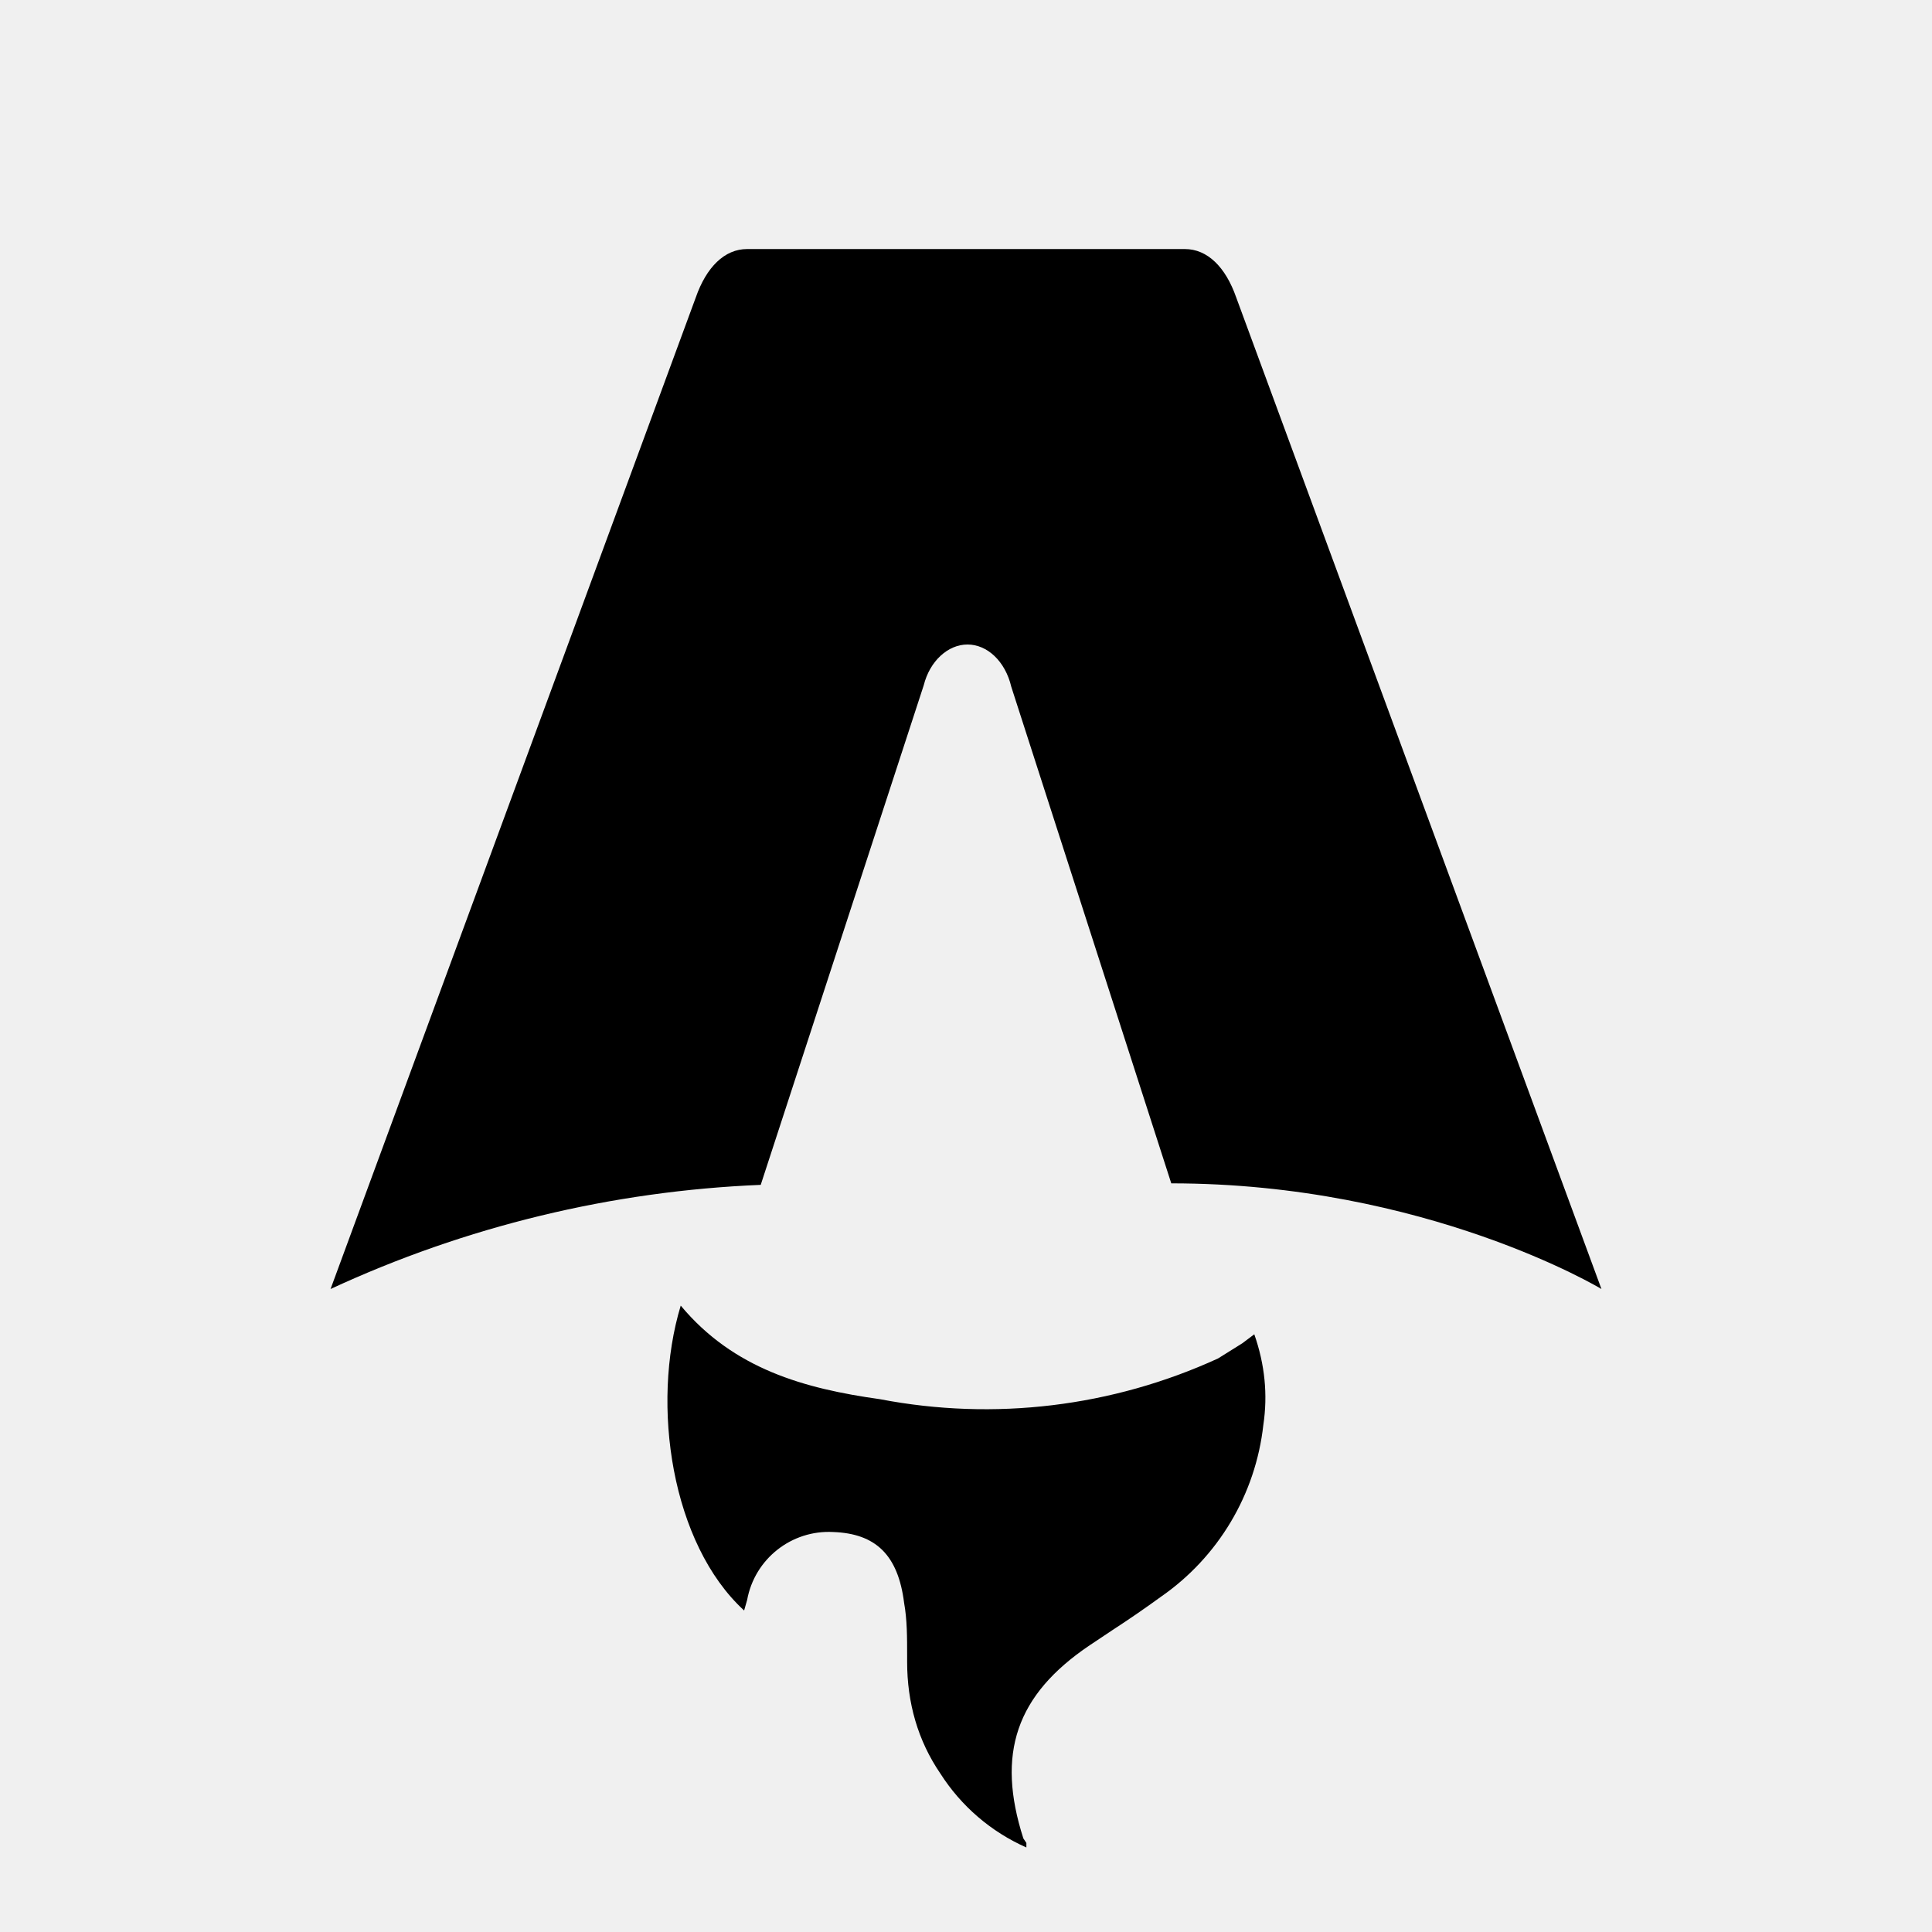
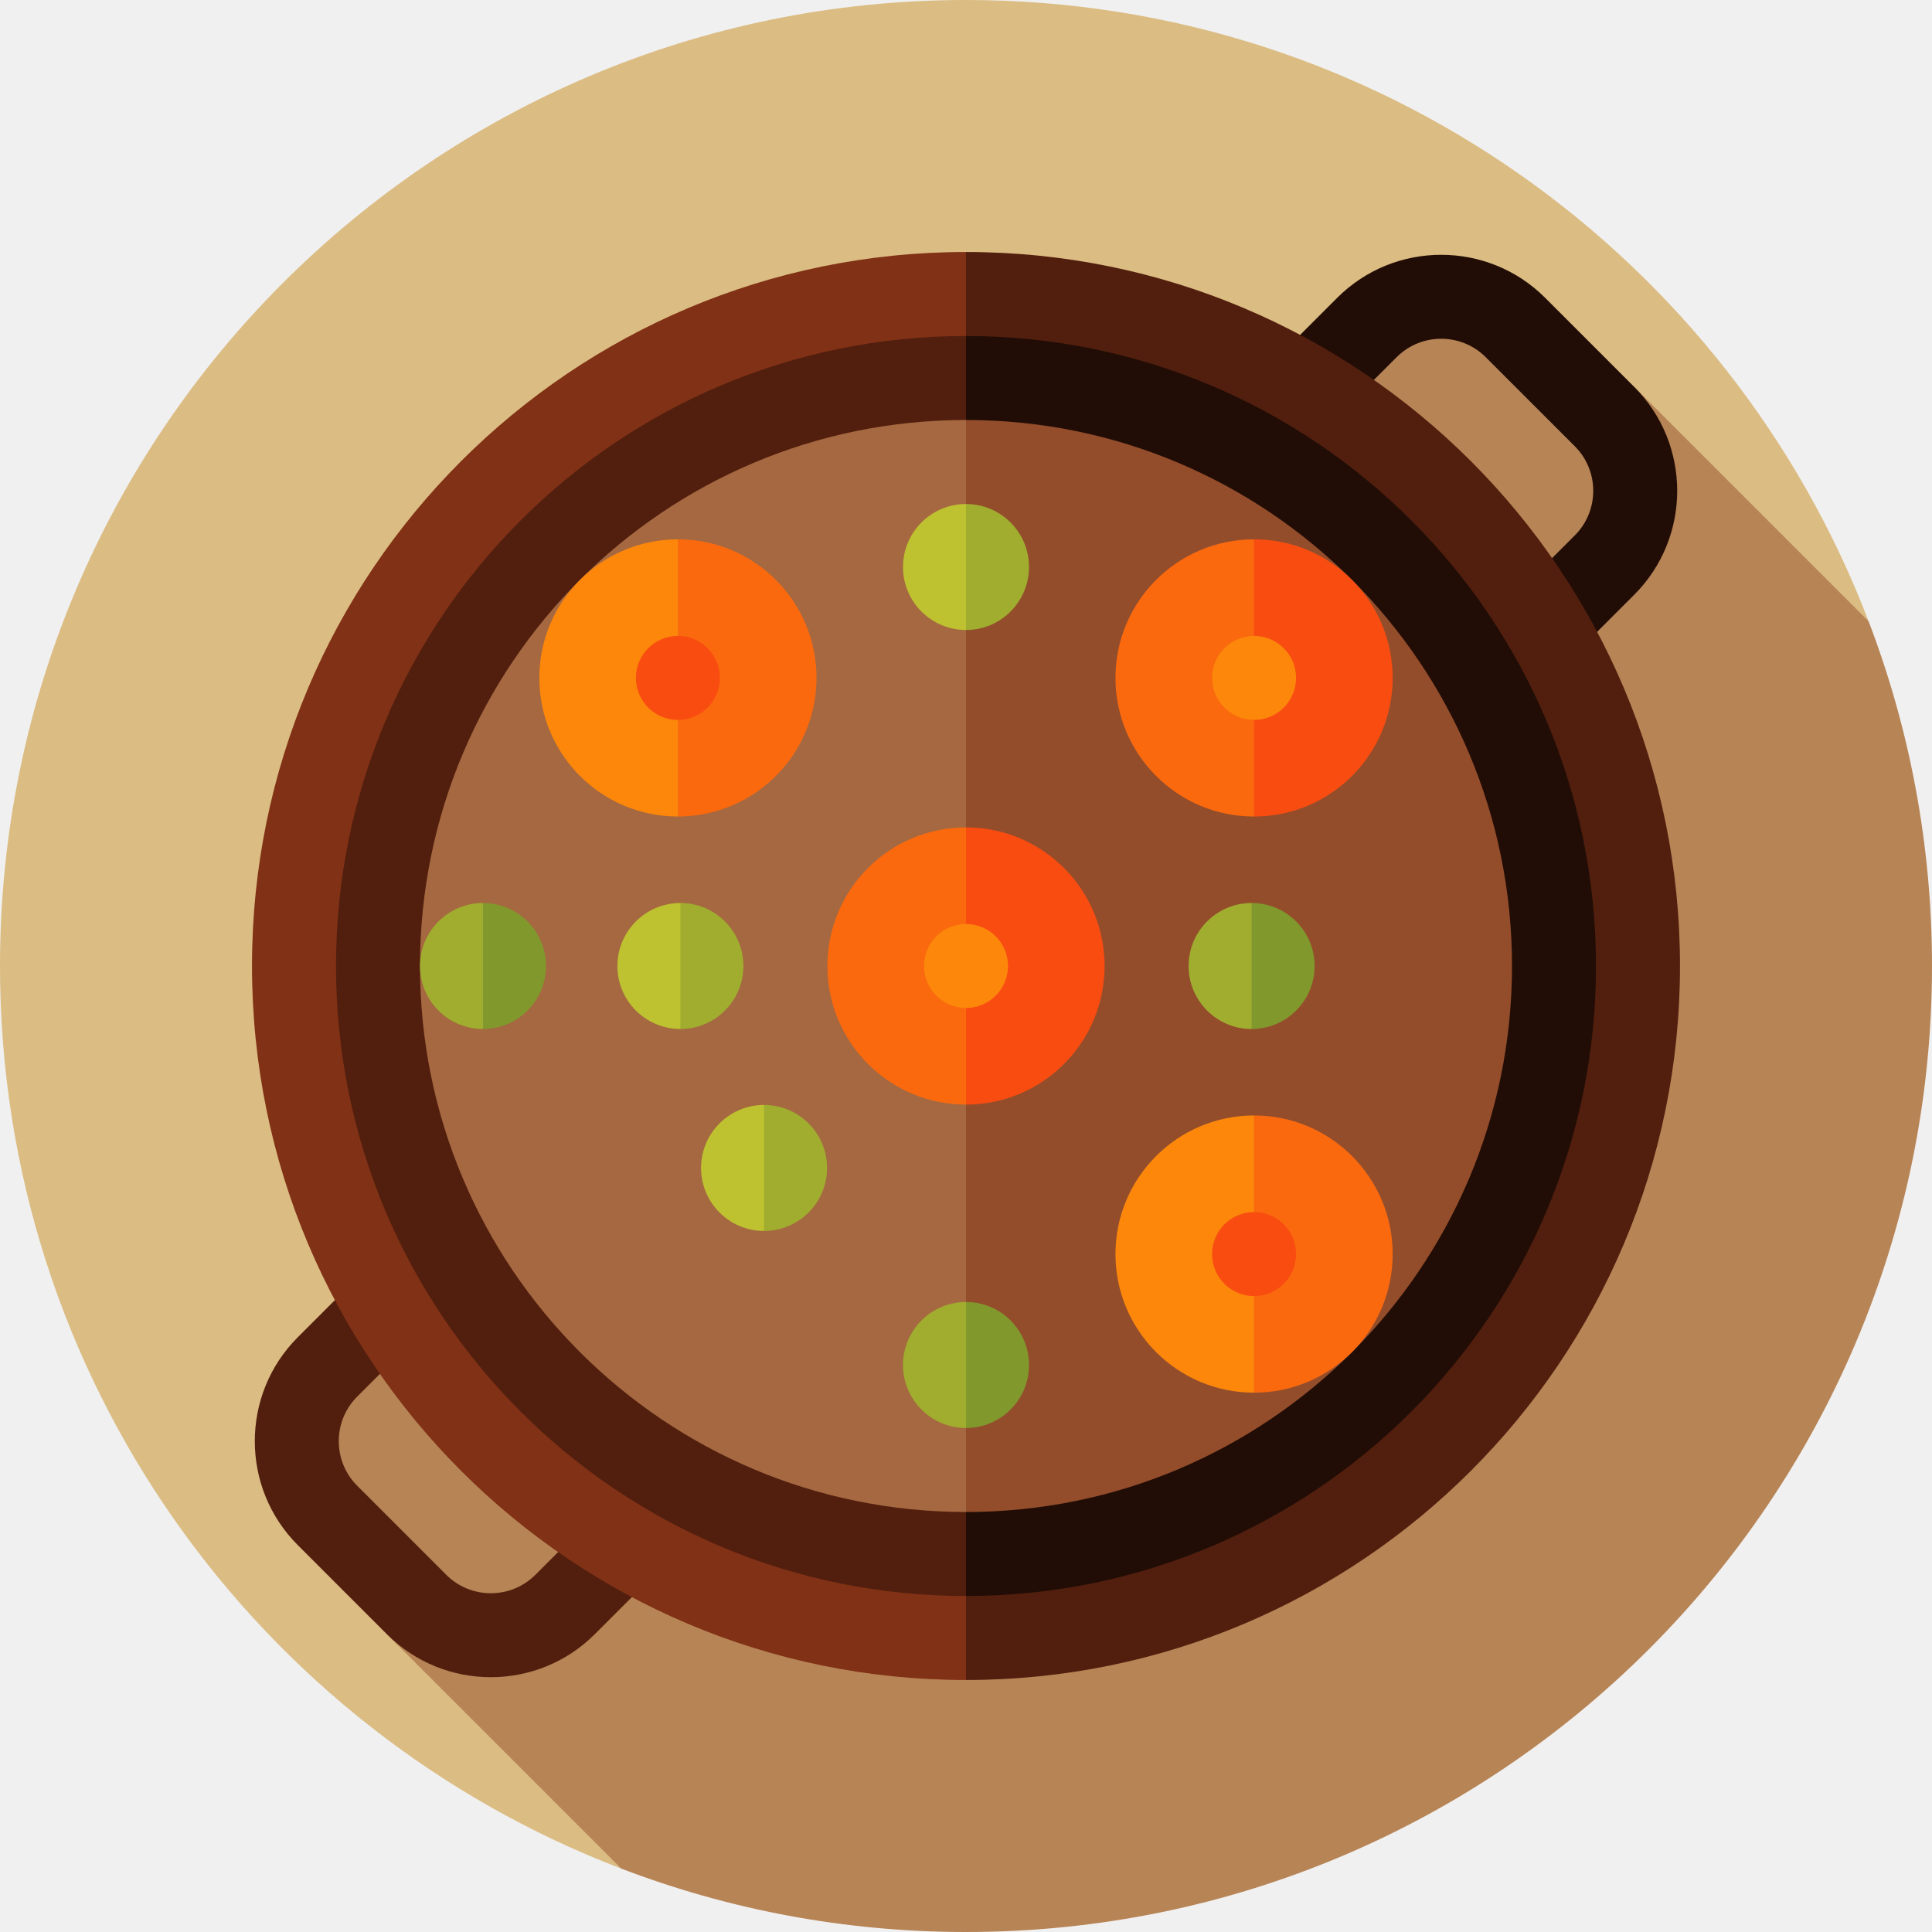
- <svg xmlns="http://www.w3.org/2000/svg" fill="none" viewBox="0 0 128 128">
-   <path d="M50.4 78.5a75.1 75.1 0 0 0-28.5 6.9l24.2-65.7c.7-2 1.9-3.2 3.4-3.2h29c1.5 0 2.7 1.2 3.4 3.2l24.2 65.7s-11.6-7-28.5-7L67 45.5c-.4-1.7-1.6-2.8-2.9-2.8-1.3 0-2.5 1.1-2.9 2.7L50.4 78.5Zm-1.1 28.2Zm-4.2-20.2c-2 6.6-.6 15.8 4.2 20.2a17.5 17.5 0 0 1 .2-.7 5.5 5.5 0 0 1 5.7-4.5c2.8.1 4.3 1.5 4.7 4.7.2 1.1.2 2.3.2 3.5v.4c0 2.7.7 5.2 2.2 7.4a13 13 0 0 0 5.7 4.9v-.3l-.2-.3c-1.8-5.6-.5-9.5 4.4-12.8l1.5-1a73 73 0 0 0 3.2-2.2 16 16 0 0 0 6.8-11.4c.3-2 .1-4-.6-6l-.8.6-1.6 1a37 37 0 0 1-22.4 2.7c-5-.7-9.7-2-13.2-6.2Z" />
-   <style>
-         path { fill: #000; }
-         @media (prefers-color-scheme: dark) {
-             path { fill: #FFF; }
-         }
-     </style>
+ <svg xmlns="http://www.w3.org/2000/svg" height="800px" width="800px" version="1.1" id="Layer_1" viewBox="0 0 512 512" xml:space="preserve">
+   <path style="fill:#DBBC82;" d="M495.196,164.639C458.406,68.375,365.195,0,256,0C114.615,0,0,114.616,0,256  c0,109.195,68.375,202.406,164.639,239.196L495.196,164.639z" />
+   <path style="fill:#B78456;" d="M512,256c0-32.189-5.958-62.983-16.804-91.361l-62.112-62.112l-55.092-23.611L78.916,377.992  l23.611,55.093l62.112,62.112C193.017,506.042,223.811,512,256,512C397.385,512,512,397.384,512,256z" />
+   <path style="fill:#521F0E;" d="M204.842,385.862l-47.222,47.222c-15.189,15.189-39.904,15.189-55.092,0l-23.611-23.611  c-15.189-15.189-15.189-39.904,0-55.092l47.222-47.222l15.741,15.741L94.657,370.12c-6.509,6.509-6.509,17.102,0,23.611  l23.611,23.611c6.509,6.509,17.102,6.509,23.611,0L189.1,370.12L204.842,385.862z" />
+   <path style="fill:#220D06;" d="M385.862,204.842l47.222-47.222c15.189-15.189,15.189-39.904,0-55.092l-23.611-23.611  c-15.189-15.189-39.904-15.189-55.092,0l-47.222,47.222l15.741,15.741l47.222-47.222c6.509-6.509,17.102-6.509,23.611,0  l23.611,23.611c6.509,6.509,6.509,17.102,0,23.611l-47.222,47.222L385.862,204.842z" />
+   <path style="fill:#521F0E;" d="M256,66.783L161.391,256L256,445.217c104.501,0,189.217-84.715,189.217-189.217  S360.501,66.783,256,66.783z" />
+   <path style="fill:#813115;" d="M66.783,256c0,104.503,84.716,189.217,189.217,189.217V66.783  C151.499,66.783,66.783,151.497,66.783,256z" />
+   <path style="fill:#220D06;" d="M256,89.043L207.671,256L256,422.957c92.205,0,166.957-74.752,166.957-166.957  S348.204,89.043,256,89.043z" />
+   <path style="fill:#521F0E;" d="M89.043,256c0,92.205,74.752,166.957,166.957,166.957V89.043  C163.795,89.043,89.043,163.795,89.043,256z" />
+   <path style="fill:#934D2B;" d="M256,111.304L214.114,256L256,400.696c79.911,0,144.696-64.785,144.696-144.696  S335.911,111.304,256,111.304z" />
+   <path style="fill:#A56840;" d="M111.304,256c0,79.911,64.785,144.696,144.696,144.696V111.304  C176.089,111.304,111.304,176.089,111.304,256z" />
+   <path style="fill:#FA690E;" d="M332.342,295.612l-18.365,36.73l18.365,36.73c20.285,0,36.73-16.445,36.73-36.73  C369.073,312.057,352.629,295.612,332.342,295.612z" />
+   <path style="fill:#FC870B;" d="M295.612,332.342c0,20.285,16.445,36.73,36.73,36.73v-73.461  C312.057,295.612,295.612,312.057,295.612,332.342z" />
+   <g>
+     <circle style="fill:#F94C10;" cx="332.344" cy="332.344" r="11.13" />
+     <path style="fill:#F94C10;" d="M332.342,216.388l-18.365-36.73l18.365-36.73c20.285,0,36.73,16.445,36.73,36.73   S352.629,216.388,332.342,216.388z" />
+   </g>
+   <path style="fill:#FA690E;" d="M295.612,179.657c0-20.285,16.445-36.73,36.73-36.73v73.461  C312.057,216.388,295.612,199.943,295.612,179.657z" />
+   <circle style="fill:#FC870B;" cx="332.344" cy="179.656" r="11.13" />
+   <path style="fill:#FA690E;" d="M179.657,142.927l-18.365,36.73l18.365,36.73c20.285,0,36.73-16.445,36.73-36.73  S199.943,142.927,179.657,142.927z" />
+   <path style="fill:#FC870B;" d="M142.927,179.657c0,20.285,16.445,36.73,36.73,36.73v-73.461  C159.371,142.927,142.927,159.371,142.927,179.657z" />
+   <circle style="fill:#F94C10;" cx="179.656" cy="179.656" r="11.13" />
+   <path style="fill:#A0AD2F;" d="M180.313,239.304L171.965,256l8.348,16.696c9.22,0,16.696-7.475,16.696-16.696  S189.533,239.304,180.313,239.304z" />
+   <path style="fill:#BEC130;" d="M163.617,256c0,9.22,7.475,16.696,16.696,16.696v-33.391C171.093,239.304,163.617,246.78,163.617,256  z" />
+   <path style="fill:#81982D;" d="M331.687,272.696L323.339,256l8.348-16.696c9.22,0,16.696,7.475,16.696,16.696  S340.907,272.696,331.687,272.696z" />
+   <g>
+     <path style="fill:#A0AD2F;" d="M314.991,256c0-9.22,7.475-16.696,16.696-16.696v33.391C322.466,272.696,314.991,265.22,314.991,256   z" />
+     <path style="fill:#A0AD2F;" d="M202.482,326.214l-8.348-16.696l8.348-16.696c9.22,0,16.696,7.475,16.696,16.696   C219.177,318.74,211.702,326.214,202.482,326.214z" />
+   </g>
+   <path style="fill:#BEC130;" d="M185.786,309.518c0-9.22,7.475-16.696,16.696-16.696v33.391  C193.26,326.214,185.786,318.74,185.786,309.518z" />
+   <path style="fill:#81982D;" d="M128,239.304L119.652,256L128,272.696c9.22,0,16.696-7.475,16.696-16.696S137.22,239.304,128,239.304  z" />
+   <path style="fill:#A0AD2F;" d="M111.304,256c0,9.22,7.475,16.696,16.696,16.696v-33.391C118.78,239.304,111.304,246.78,111.304,256z  " />
+   <path style="fill:#81982D;" d="M256,345.043l-8.348,16.696L256,378.435c9.22,0,16.696-7.475,16.696-16.696  C272.696,352.519,265.22,345.043,256,345.043z" />
+   <g>
+     <path style="fill:#A0AD2F;" d="M239.304,361.739c0,9.22,7.475,16.696,16.696,16.696v-33.391   C246.78,345.043,239.304,352.519,239.304,361.739z" />
+     <path style="fill:#A0AD2F;" d="M256,133.565l-8.348,16.696L256,166.957c9.22,0,16.696-7.475,16.696-16.696   S265.22,133.565,256,133.565z" />
+   </g>
+   <path style="fill:#BEC130;" d="M239.304,150.261c0,9.22,7.475,16.696,16.696,16.696v-33.391  C246.78,133.565,239.304,141.04,239.304,150.261z" />
+   <path style="fill:#F94C10;" d="M256,219.27L237.635,256L256,292.73c20.285,0,36.73-16.445,36.73-36.73S276.285,219.27,256,219.27z" />
+   <path style="fill:#FA690E;" d="M219.27,256c0,20.285,16.445,36.73,36.73,36.73V219.27C235.715,219.27,219.27,235.715,219.27,256z" />
+   <circle style="fill:#FC870B;" cx="256" cy="256" r="11.13" />
</svg>
